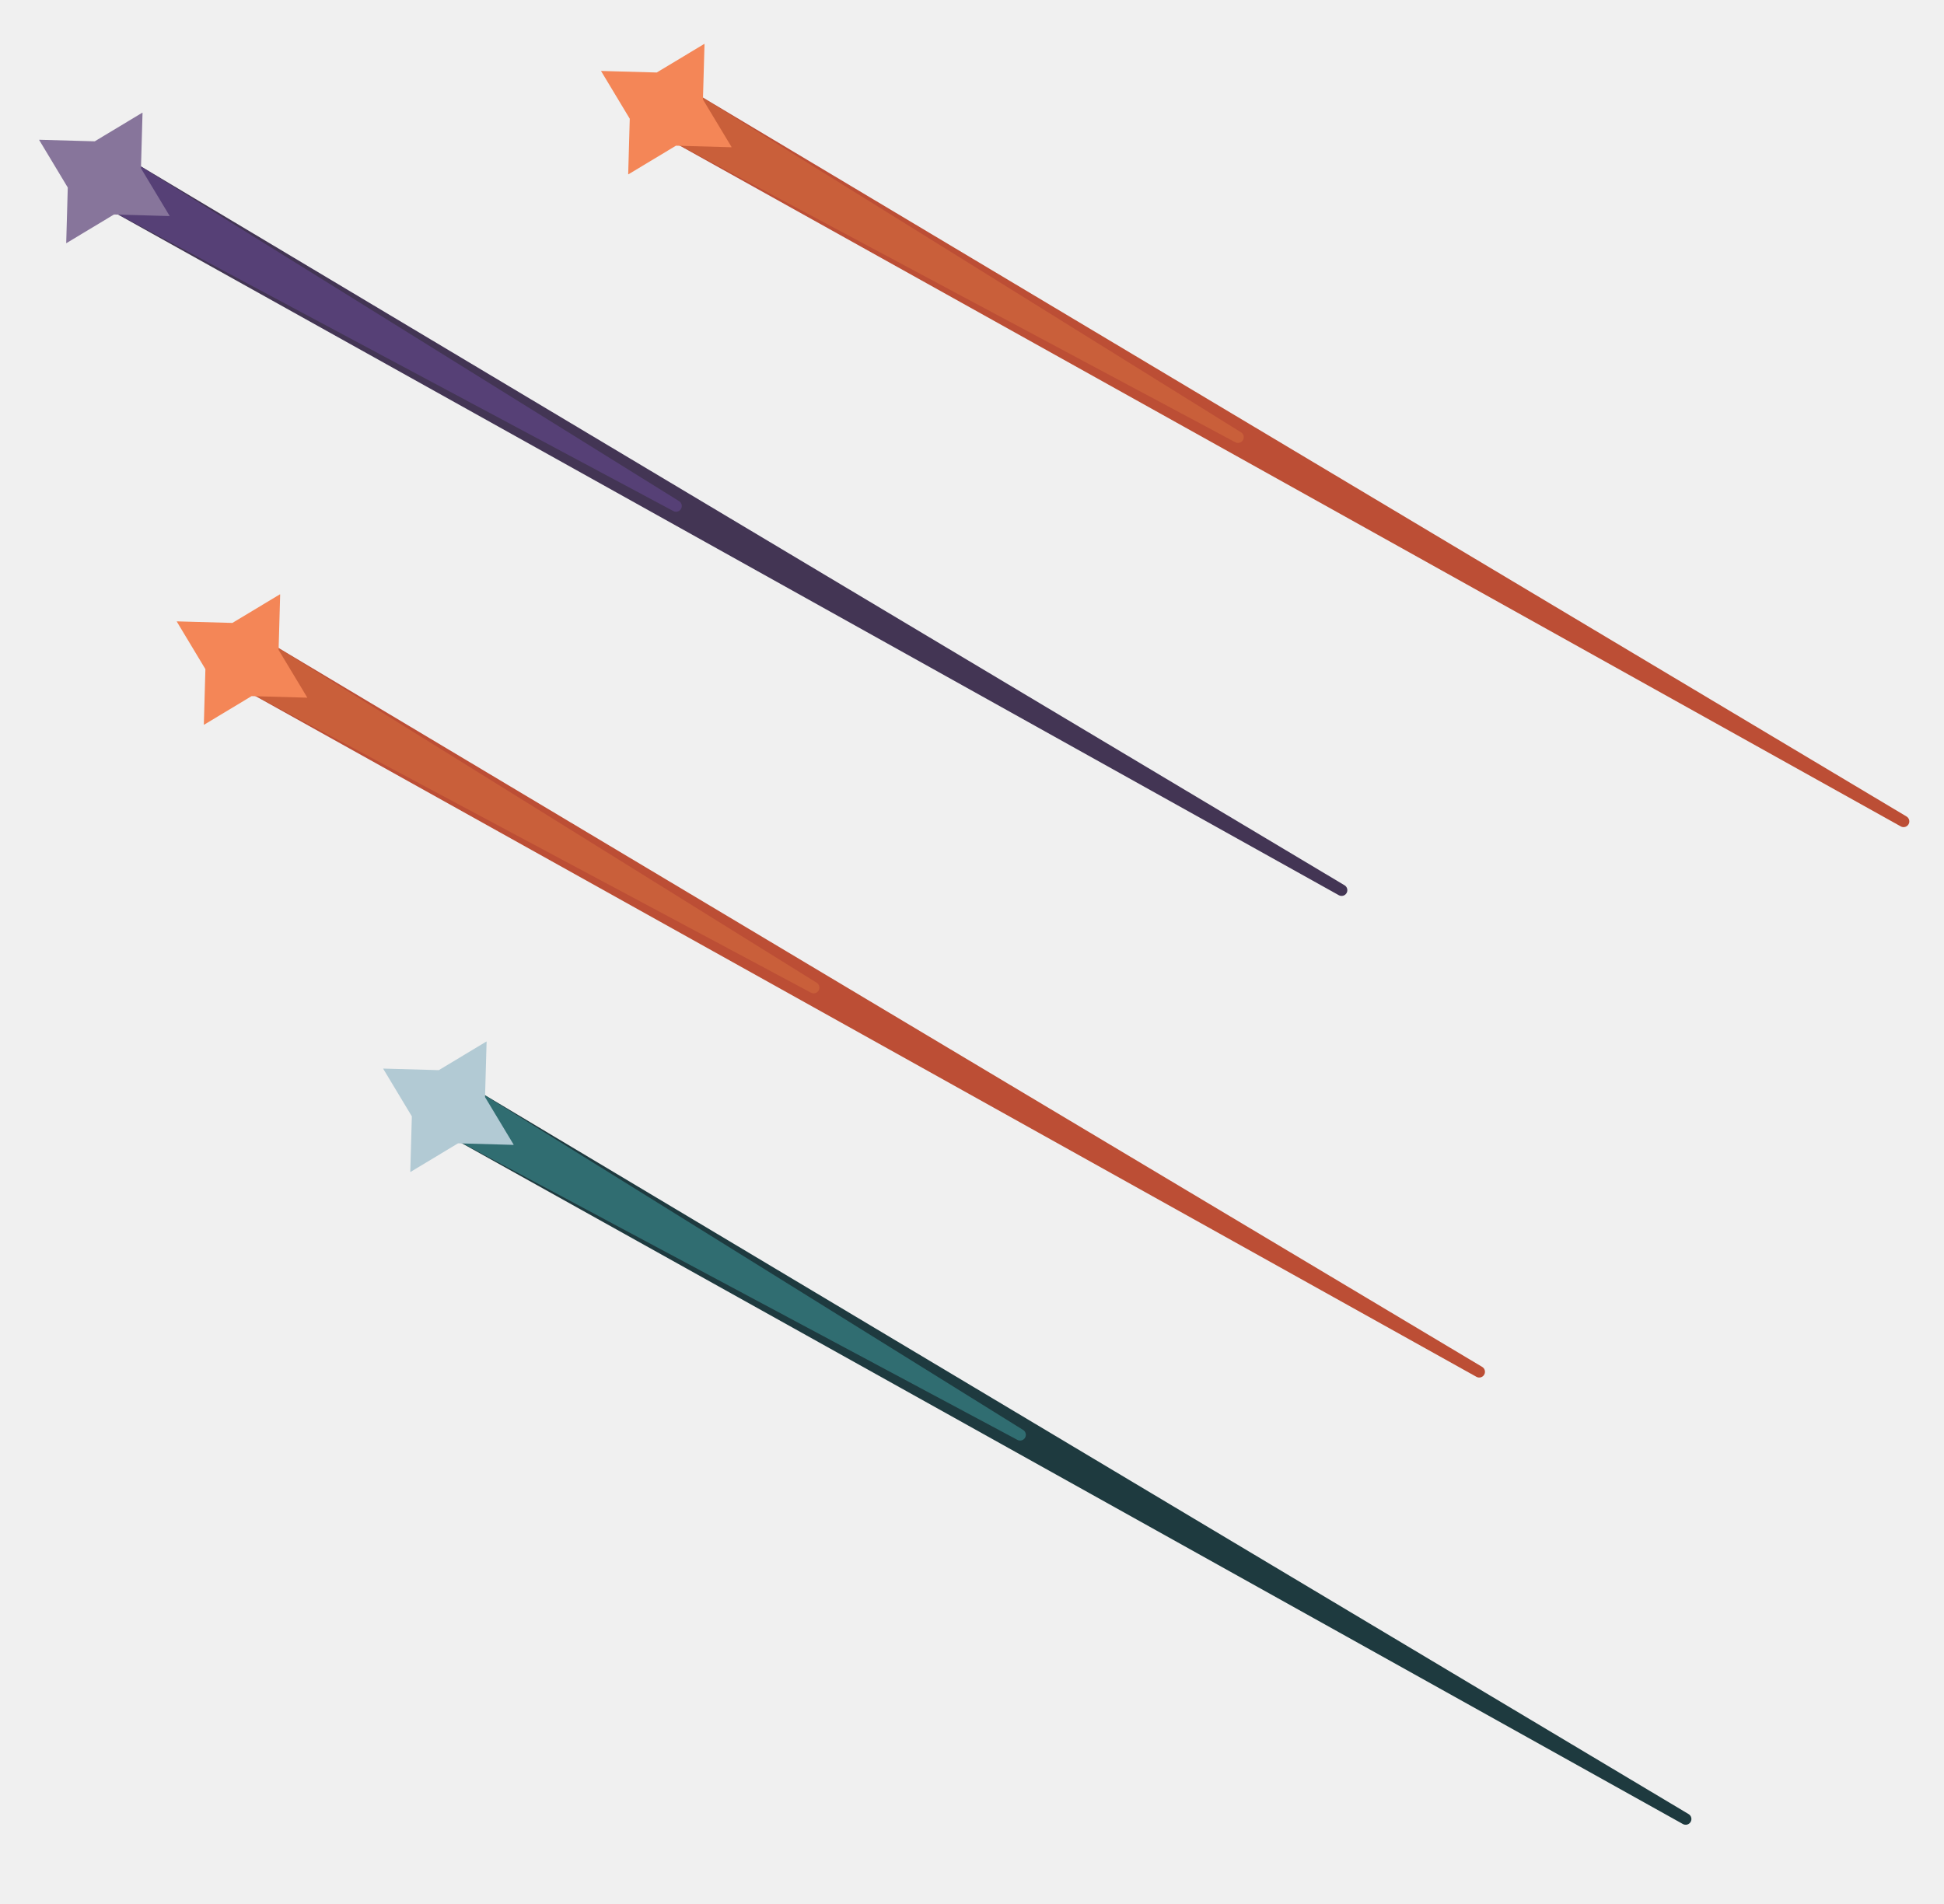
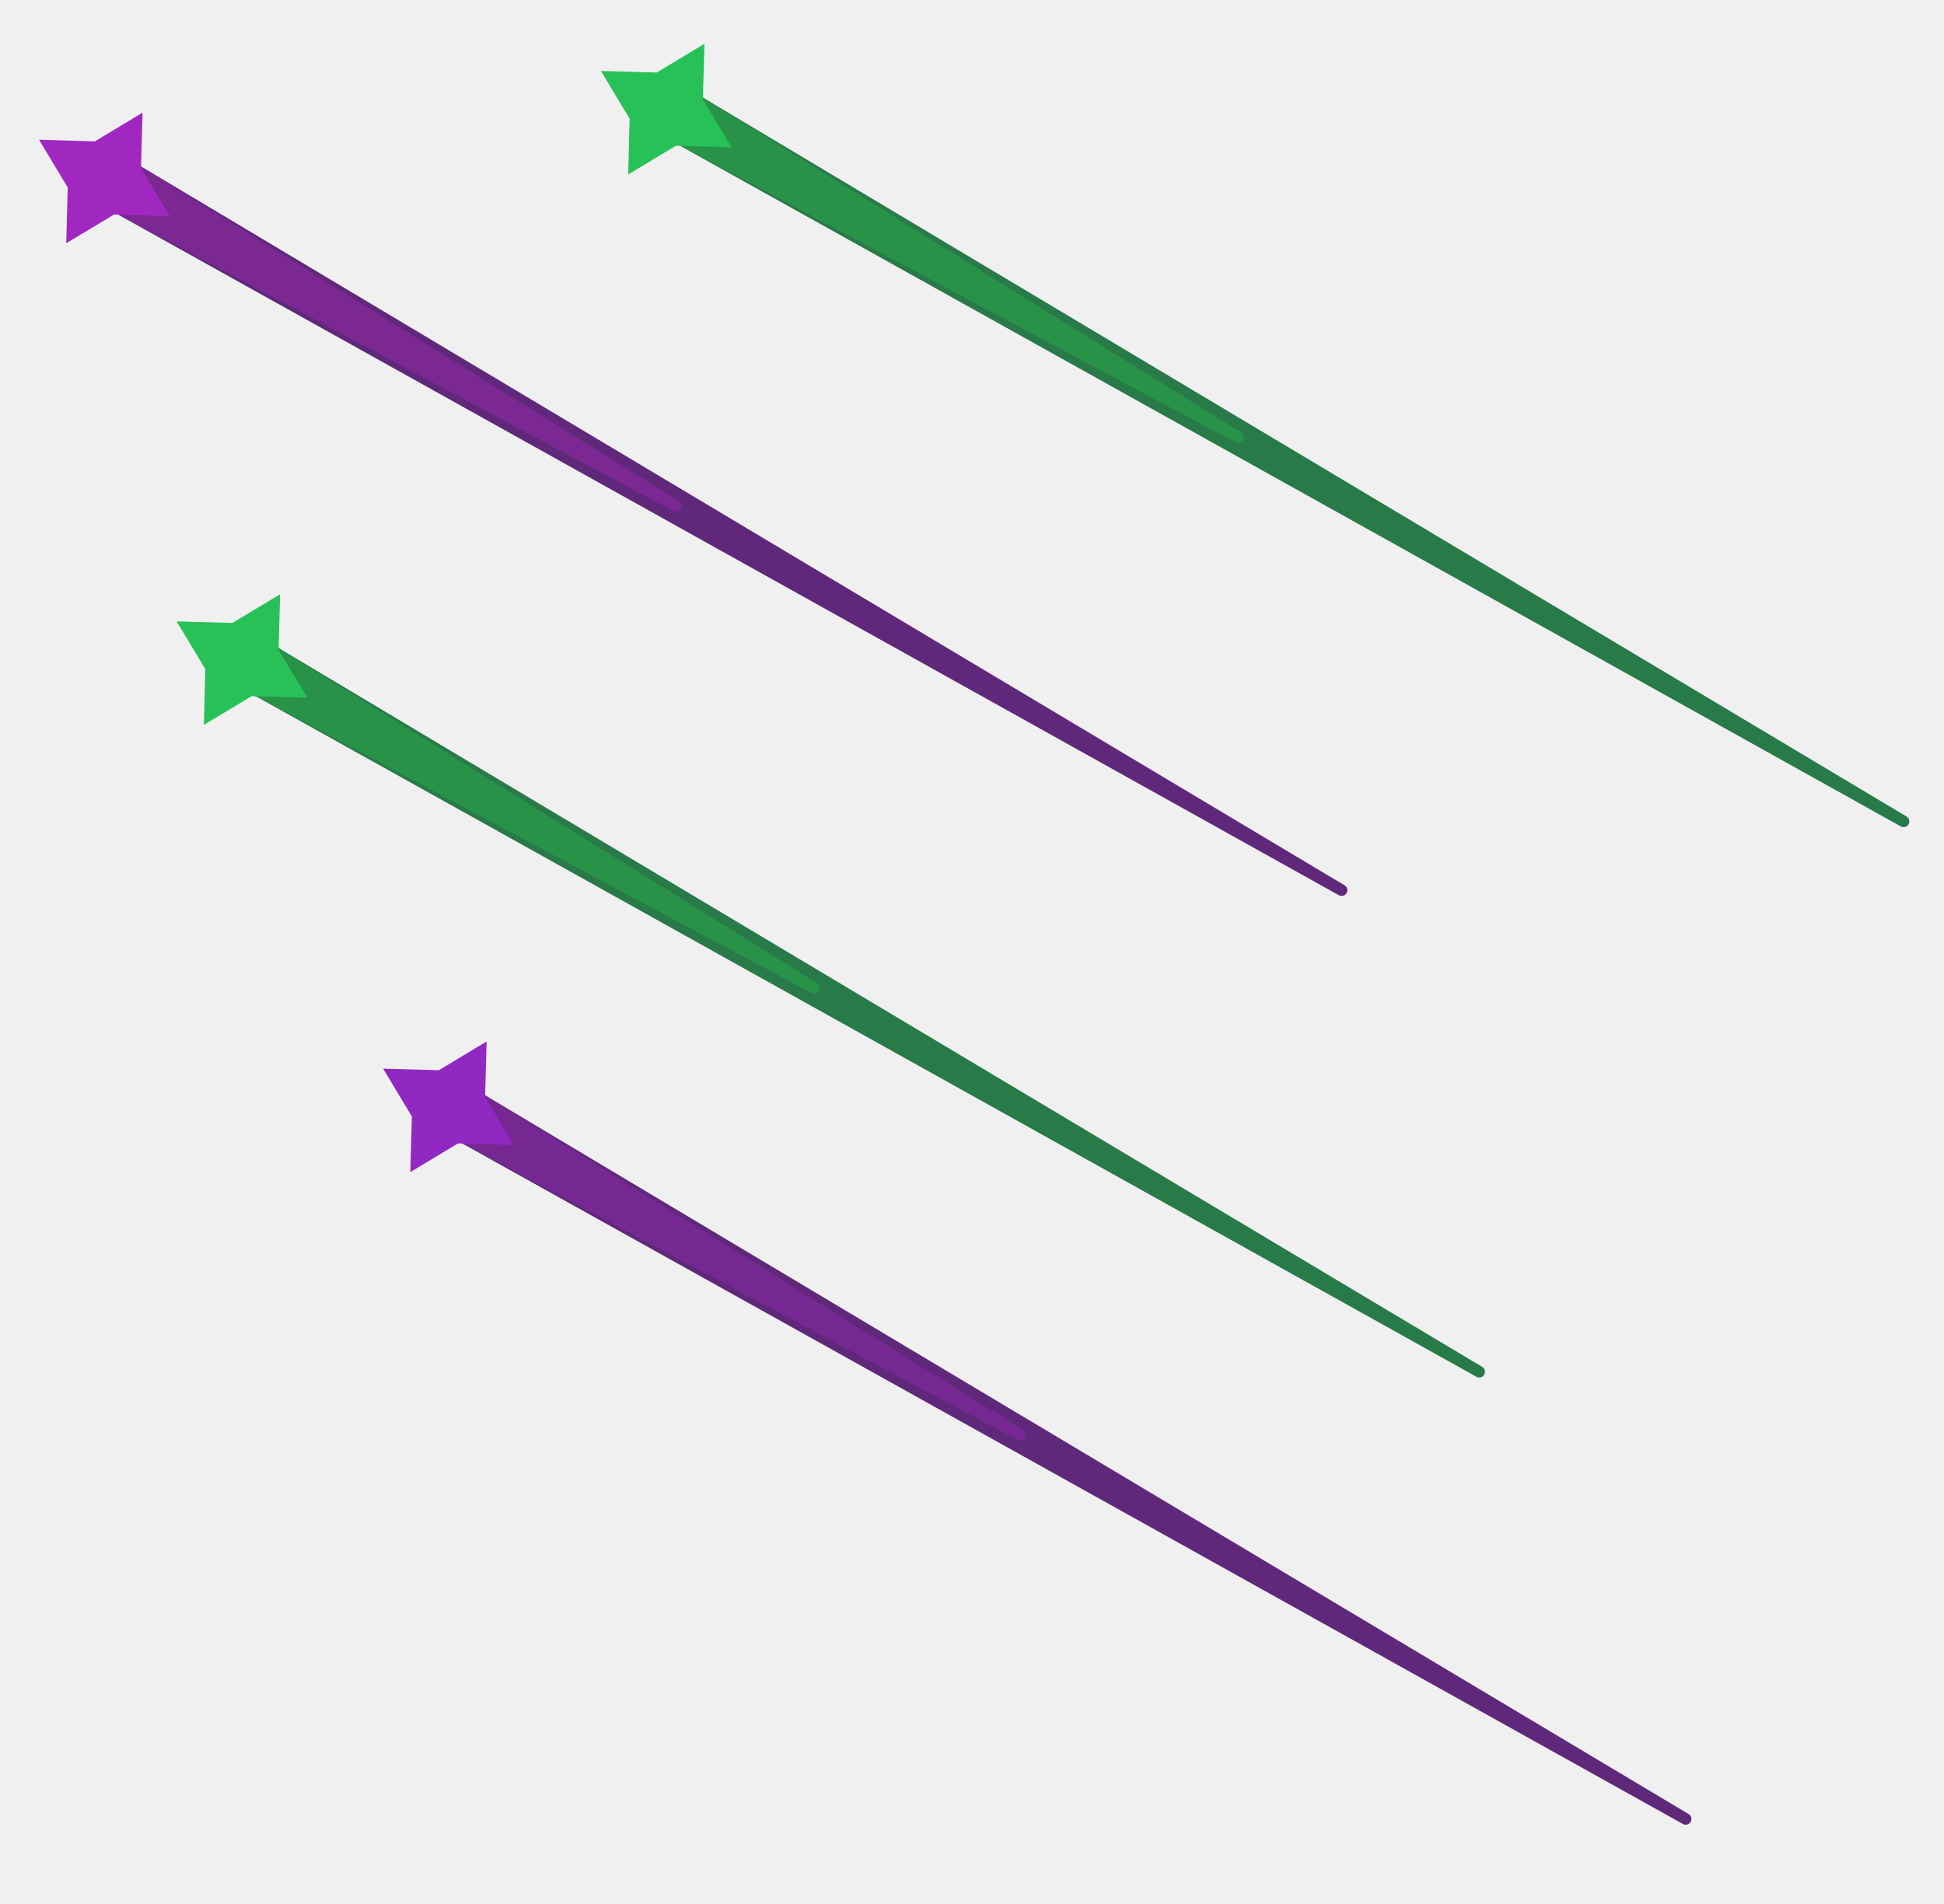
- <svg xmlns="http://www.w3.org/2000/svg" width="339" height="332" viewBox="0 0 339 332" fill="none">
-   <path fill-rule="evenodd" clip-rule="evenodd" d="M78.591 198.311L293.467 318.136C293.949 318.405 294.559 318.233 294.827 317.748C295.09 317.276 294.929 316.68 294.467 316.404L83.257 190.229C81.045 188.905 78.179 189.629 76.858 191.841C75.536 194.055 76.258 196.92 78.472 198.242L78.591 198.311Z" fill="#1E3A3F" />
-   <path fill-rule="evenodd" clip-rule="evenodd" d="M76.746 191.862C76.772 191.817 76.798 191.772 76.826 191.728C78.188 189.537 81.069 188.866 83.257 190.229C81.045 188.908 78.179 189.629 76.858 191.841C76.846 191.862 76.833 191.88 76.821 191.901C75.548 194.106 76.276 196.932 78.472 198.241L78.591 198.31L78.326 198.157C76.181 196.824 75.493 194.032 76.746 191.862Z" fill="#EBF1F4" />
-   <path fill-rule="evenodd" clip-rule="evenodd" d="M76.822 191.901C76.834 191.88 76.845 191.861 76.857 191.84C78.18 189.629 81.046 188.905 83.258 190.229L178.42 249.404C178.861 249.679 179.022 250.257 178.774 250.723L178.757 250.753C178.488 251.219 177.897 251.39 177.42 251.136L78.592 198.311L78.471 198.241C76.278 196.931 75.549 194.106 76.822 191.901Z" fill="#306D71" />
-   <mask id="mask0" mask-type="alpha" maskUnits="userSpaceOnUse" x="60" y="175" width="37" height="37">
-     <path fill-rule="evenodd" clip-rule="evenodd" d="M73.371 175.001L60.173 197.86L83.032 211.058L96.23 188.199L73.371 175.001Z" fill="white" />
+ <svg xmlns="http://www.w3.org/2000/svg" version="1.1" id="Layer_1" x="0px" y="0px" viewBox="0 0 339 332" style="enable-background:new 0 0 339 332;" xml:space="preserve">
+   <style type="text/css">
+ 	.st0{fill-rule:evenodd;clip-rule:evenodd;fill:#60287A;}
+ 	.st1{fill-rule:evenodd;clip-rule:evenodd;fill:#EBF1F4;}
+ 	.st2{fill-rule:evenodd;clip-rule:evenodd;fill:#762892;}
+ 	.st3{fill-rule:evenodd;clip-rule:evenodd;fill:#FFFFFF;filter:url(#Adobe_OpacityMaskFilter);}
+ 	.st4{mask:url(#mask0_1_);}
+ 	.st5{fill-rule:evenodd;clip-rule:evenodd;fill:#9128C1;}
+ 	.st6{fill-rule:evenodd;clip-rule:evenodd;fill:#E0DBE5;}
+ 	.st7{fill-rule:evenodd;clip-rule:evenodd;fill:#7B2892;}
+ 	.st8{fill-rule:evenodd;clip-rule:evenodd;fill:#FFFFFF;filter:url(#Adobe_OpacityMaskFilter_1_);}
+ 	.st9{mask:url(#mask1_1_);}
+ 	.st10{fill-rule:evenodd;clip-rule:evenodd;fill:#A028C1;}
+ 	.st11{fill-rule:evenodd;clip-rule:evenodd;fill:#287A49;}
+ 	.st12{fill-rule:evenodd;clip-rule:evenodd;fill:#FDE7DD;}
+ 	.st13{fill-rule:evenodd;clip-rule:evenodd;fill:#289249;}
+ 	.st14{fill-rule:evenodd;clip-rule:evenodd;fill:#FFFFFF;filter:url(#Adobe_OpacityMaskFilter_2_);}
+ 	.st15{mask:url(#mask2_1_);}
+ 	.st16{fill-rule:evenodd;clip-rule:evenodd;fill:#28C157;}
+ 	.st17{fill-rule:evenodd;clip-rule:evenodd;fill:#FFFFFF;filter:url(#Adobe_OpacityMaskFilter_3_);}
+ 	.st18{mask:url(#mask3_1_);}
+ </style>
+   <path class="st0" d="M78.59,198.31l214.88,119.82c0.48,0.27,1.09,0.1,1.36-0.39c0.26-0.47,0.1-1.07-0.36-1.34L83.26,190.23  c-2.21-1.32-5.08-0.6-6.4,1.61c-1.32,2.21-0.6,5.08,1.61,6.4L78.59,198.31z" />
+   <path class="st1" d="M76.75,191.86c0.03-0.04,0.05-0.09,0.08-0.13c1.36-2.19,4.24-2.86,6.43-1.5c-2.21-1.32-5.08-0.6-6.4,1.61  c-0.01,0.02-0.02,0.04-0.04,0.06c-1.27,2.21-0.54,5.03,1.65,6.34l0.12,0.07l-0.26-0.15C76.18,196.82,75.49,194.03,76.75,191.86z" />
+   <path class="st2" d="M76.82,191.9c0.01-0.02,0.02-0.04,0.04-0.06c1.32-2.21,4.19-2.93,6.4-1.61l95.16,59.18  c0.44,0.27,0.6,0.85,0.35,1.32l-0.02,0.03c-0.27,0.47-0.86,0.64-1.34,0.38l-98.83-52.82l-0.12-0.07  C76.28,196.93,75.55,194.11,76.82,191.9z" />
+   <defs>
+     <filter id="Adobe_OpacityMaskFilter" filterUnits="userSpaceOnUse" x="66.8" y="181.63" width="22.79" height="22.79">
+       <feColorMatrix type="matrix" values="1 0 0 0 0  0 1 0 0 0  0 0 1 0 0  0 0 0 1 0" />
+     </filter>
+   </defs>
+   <mask maskUnits="userSpaceOnUse" x="66.8" y="181.63" width="22.79" height="22.79" id="mask0_1_">
+     <path class="st3" d="M73.37,175l-13.2,22.86l22.86,13.2l13.2-22.86L73.37,175z" />
  </mask>
-   <g mask="url(#mask0)">
-     <path fill-rule="evenodd" clip-rule="evenodd" d="M71.545 204.427L79.876 199.412L89.598 199.686L84.583 191.352L84.856 181.632L76.524 186.648L66.805 186.374L71.818 194.707L71.545 204.427Z" fill="#B2CAD4" />
+   <g class="st4">
+     <path class="st5" d="M71.55,204.43l8.33-5.01l9.72,0.27l-5.01-8.33l0.27-9.72l-8.33,5.02l-9.72-0.27l5.01,8.33L71.55,204.43z" />
  </g>
-   <path fill-rule="evenodd" clip-rule="evenodd" d="M18.591 36.311L233.467 156.136C233.949 156.405 234.559 156.233 234.827 155.748C235.09 155.276 234.929 154.68 234.467 154.404L23.257 28.229C21.045 26.905 18.179 27.63 16.858 29.841C15.536 32.055 16.258 34.92 18.472 36.242L18.591 36.311Z" fill="#433554" />
-   <path fill-rule="evenodd" clip-rule="evenodd" d="M16.746 29.862C16.772 29.817 16.798 29.772 16.826 29.728C18.188 27.537 21.069 26.866 23.257 28.229C21.045 26.908 18.179 27.629 16.858 29.841C16.846 29.862 16.833 29.88 16.821 29.901C15.548 32.105 16.276 34.932 18.472 36.242L18.591 36.31L18.326 36.157C16.181 34.825 15.493 32.032 16.746 29.862Z" fill="#E0DBE5" />
-   <path fill-rule="evenodd" clip-rule="evenodd" d="M16.822 29.901C16.834 29.88 16.845 29.861 16.857 29.84C18.18 27.629 21.046 26.905 23.258 28.229L118.42 87.404C118.861 87.679 119.022 88.257 118.774 88.723L118.757 88.753C118.488 89.219 117.897 89.39 117.42 89.136L18.592 36.311L18.471 36.241C16.278 34.931 15.549 32.106 16.822 29.901Z" fill="#564076" />
-   <mask id="mask1" mask-type="alpha" maskUnits="userSpaceOnUse" x="0" y="13" width="37" height="37">
-     <path fill-rule="evenodd" clip-rule="evenodd" d="M13.371 13.001L0.173 35.86L23.032 49.058L36.23 26.199L13.371 13.001Z" fill="white" />
+   <path class="st0" d="M18.59,36.31l214.88,119.83c0.48,0.27,1.09,0.1,1.36-0.39c0.26-0.47,0.1-1.07-0.36-1.34L23.26,28.23  c-2.21-1.32-5.08-0.6-6.4,1.61c-1.32,2.21-0.6,5.08,1.61,6.4L18.59,36.31z" />
+   <path class="st6" d="M16.75,29.86c0.03-0.05,0.05-0.09,0.08-0.13c1.36-2.19,4.24-2.86,6.43-1.5c-2.21-1.32-5.08-0.6-6.4,1.61  c-0.01,0.02-0.02,0.04-0.04,0.06c-1.27,2.2-0.54,5.03,1.65,6.34l0.12,0.07l-0.26-0.15C16.18,34.82,15.49,32.03,16.75,29.86z" />
+   <path class="st7" d="M16.82,29.9c0.01-0.02,0.02-0.04,0.03-0.06c1.32-2.21,4.19-2.93,6.4-1.61l95.16,59.17  c0.44,0.28,0.6,0.85,0.35,1.32l-0.02,0.03c-0.27,0.47-0.86,0.64-1.34,0.38L18.59,36.31l-0.12-0.07  C16.28,34.93,15.55,32.11,16.82,29.9z" />
+   <defs>
+     <filter id="Adobe_OpacityMaskFilter_1_" filterUnits="userSpaceOnUse" x="6.8" y="19.63" width="22.79" height="22.79">
+       <feColorMatrix type="matrix" values="1 0 0 0 0  0 1 0 0 0  0 0 1 0 0  0 0 0 1 0" />
+     </filter>
+   </defs>
+   <mask maskUnits="userSpaceOnUse" x="6.8" y="19.63" width="22.79" height="22.79" id="mask1_1_">
+     <path class="st8" d="M13.37,13L0.17,35.86l22.86,13.2l13.2-22.86L13.37,13z" />
  </mask>
-   <g mask="url(#mask1)">
-     <path fill-rule="evenodd" clip-rule="evenodd" d="M11.545 42.427L19.877 37.412L29.598 37.686L24.583 29.352L24.856 19.632L16.524 24.648L6.805 24.374L11.818 32.707L11.545 42.427Z" fill="#87759B" />
+   <g class="st9">
+     <path class="st10" d="M11.55,42.43l8.33-5.01l9.72,0.27l-5.01-8.33l0.27-9.72l-8.33,5.02L6.8,24.37l5.01,8.33L11.55,42.43z" />
  </g>
-   <path fill-rule="evenodd" clip-rule="evenodd" d="M42.591 120.312L257.466 240.137C257.948 240.406 258.559 240.232 258.826 239.749C259.09 239.275 258.928 238.681 258.466 238.405L47.258 112.228C45.044 110.906 42.179 111.628 40.857 113.842C39.536 116.054 40.259 118.919 42.471 120.243L42.591 120.312Z" fill="#BC4E35" />
-   <path fill-rule="evenodd" clip-rule="evenodd" d="M40.746 113.863C40.772 113.818 40.798 113.773 40.827 113.727C42.188 111.536 45.069 110.867 47.258 112.228C45.046 110.907 42.179 111.628 40.857 113.842C40.845 113.862 40.833 113.88 40.821 113.901C39.547 116.106 40.277 118.931 42.471 120.242L42.591 120.311L42.326 120.158C40.181 118.825 39.493 116.033 40.746 113.863Z" fill="#FDE7DD" />
-   <path fill-rule="evenodd" clip-rule="evenodd" d="M40.822 113.902C40.834 113.882 40.844 113.863 40.856 113.842C42.18 111.629 45.045 110.907 47.259 112.229L142.42 171.405C142.861 171.681 143.022 172.259 142.773 172.725L142.757 172.753C142.488 173.219 141.896 173.392 141.42 173.137L42.592 120.312L42.471 120.242C40.278 118.932 39.55 116.106 40.822 113.902Z" fill="#C95F3A" />
-   <mask id="mask2" mask-type="alpha" maskUnits="userSpaceOnUse" x="24" y="97" width="37" height="37">
-     <path fill-rule="evenodd" clip-rule="evenodd" d="M37.371 97.001L24.173 119.86L47.032 133.058L60.23 110.199L37.371 97.001Z" fill="white" />
+   <path class="st11" d="M42.59,120.31l214.88,119.82c0.48,0.27,1.09,0.1,1.36-0.39c0.26-0.47,0.1-1.07-0.36-1.34L47.26,112.23  c-2.21-1.32-5.08-0.6-6.4,1.61c-1.32,2.21-0.6,5.08,1.61,6.4L42.59,120.31z" />
+   <path class="st12" d="M40.75,113.86c0.03-0.04,0.05-0.09,0.08-0.14c1.36-2.19,4.24-2.86,6.43-1.5c-2.21-1.32-5.08-0.6-6.4,1.61  c-0.01,0.02-0.02,0.04-0.04,0.06c-1.27,2.21-0.54,5.03,1.65,6.34l0.12,0.07l-0.26-0.15C40.18,118.82,39.49,116.03,40.75,113.86z" />
+   <path class="st13" d="M40.82,113.9c0.01-0.02,0.02-0.04,0.03-0.06c1.32-2.21,4.19-2.94,6.4-1.61l95.16,59.18  c0.44,0.28,0.6,0.85,0.35,1.32l-0.02,0.03c-0.27,0.47-0.86,0.64-1.34,0.38l-98.83-52.82l-0.12-0.07  C40.28,118.93,39.55,116.11,40.82,113.9z" />
+   <defs>
+     <filter id="Adobe_OpacityMaskFilter_2_" filterUnits="userSpaceOnUse" x="30.8" y="103.63" width="22.79" height="22.79">
+       <feColorMatrix type="matrix" values="1 0 0 0 0  0 1 0 0 0  0 0 1 0 0  0 0 0 1 0" />
+     </filter>
+   </defs>
+   <mask maskUnits="userSpaceOnUse" x="30.8" y="103.63" width="22.79" height="22.79" id="mask2_1_">
+     <path class="st14" d="M37.37,97l-13.2,22.86l22.86,13.2l13.2-22.86L37.37,97z" />
  </mask>
-   <g mask="url(#mask2)">
-     <path fill-rule="evenodd" clip-rule="evenodd" d="M35.545 126.427L43.877 121.412L53.598 121.686L48.582 113.354L48.856 103.632L40.525 108.646L30.805 108.374L35.818 116.707L35.545 126.427Z" fill="#F48657" />
+   <g class="st15">
+     <path class="st16" d="M35.55,126.43l8.33-5.01l9.72,0.27l-5.02-8.33l0.27-9.72l-8.33,5.01l-9.72-0.27l5.01,8.33L35.55,126.43z" />
  </g>
-   <path fill-rule="evenodd" clip-rule="evenodd" d="M116.591 24.312L331.466 144.137C331.948 144.406 332.559 144.232 332.826 143.749C333.09 143.275 332.928 142.681 332.466 142.405L121.258 16.228C119.044 14.906 116.179 15.629 114.857 17.842C113.537 20.054 114.259 22.919 116.471 24.243L116.591 24.312Z" fill="#BC4E35" />
-   <path fill-rule="evenodd" clip-rule="evenodd" d="M114.746 17.863C114.772 17.818 114.798 17.773 114.826 17.727C116.188 15.536 119.069 14.867 121.258 16.228C119.046 14.907 116.179 15.628 114.857 17.842C114.845 17.862 114.832 17.881 114.82 17.901C113.547 20.106 114.277 22.931 116.471 24.242L116.591 24.311L116.326 24.158C114.181 22.825 113.493 20.033 114.746 17.863Z" fill="#FDE7DD" />
-   <path fill-rule="evenodd" clip-rule="evenodd" d="M114.822 17.901C114.834 17.881 114.845 17.862 114.857 17.841C116.18 15.628 119.045 14.906 121.259 16.228L216.42 75.404C216.861 75.68 217.022 76.258 216.773 76.724L216.757 76.752C216.488 77.218 215.896 77.391 215.42 77.136L116.592 24.311L116.47 24.241C114.278 22.931 113.55 20.105 114.822 17.901Z" fill="#C95F3A" />
-   <mask id="mask3" mask-type="alpha" maskUnits="userSpaceOnUse" x="98" y="1" width="37" height="37">
-     <path fill-rule="evenodd" clip-rule="evenodd" d="M111.371 1.001L98.173 23.86L121.032 37.058L134.23 14.199L111.371 1.001Z" fill="white" />
+   <path class="st11" d="M116.59,24.31l214.88,119.83c0.48,0.27,1.09,0.1,1.36-0.39c0.26-0.47,0.1-1.07-0.36-1.34L121.26,16.23  c-2.21-1.32-5.08-0.6-6.4,1.61c-1.32,2.21-0.6,5.08,1.61,6.4L116.59,24.31z" />
+   <path class="st12" d="M114.75,17.86c0.03-0.05,0.05-0.09,0.08-0.14c1.36-2.19,4.24-2.86,6.43-1.5c-2.21-1.32-5.08-0.6-6.4,1.61  c-0.01,0.02-0.03,0.04-0.04,0.06c-1.27,2.2-0.54,5.03,1.65,6.34l0.12,0.07l-0.27-0.15C114.18,22.83,113.49,20.03,114.75,17.86z" />
+   <path class="st13" d="M114.82,17.9c0.01-0.02,0.02-0.04,0.04-0.06c1.32-2.21,4.19-2.93,6.4-1.61l95.16,59.18  c0.44,0.28,0.6,0.85,0.35,1.32l-0.02,0.03c-0.27,0.47-0.86,0.64-1.34,0.38l-98.83-52.83l-0.12-0.07  C114.28,22.93,113.55,20.1,114.82,17.9z" />
+   <defs>
+     <filter id="Adobe_OpacityMaskFilter_3_" filterUnits="userSpaceOnUse" x="104.81" y="7.63" width="22.79" height="22.79">
+       <feColorMatrix type="matrix" values="1 0 0 0 0  0 1 0 0 0  0 0 1 0 0  0 0 0 1 0" />
+     </filter>
+   </defs>
+   <mask maskUnits="userSpaceOnUse" x="104.81" y="7.63" width="22.79" height="22.79" id="mask3_1_">
+     <path class="st17" d="M111.37,1l-13.2,22.86l22.86,13.2l13.2-22.86L111.37,1z" />
  </mask>
-   <g mask="url(#mask3)">
-     <path fill-rule="evenodd" clip-rule="evenodd" d="M109.545 30.427L117.876 25.412L127.598 25.686L122.582 17.354L122.856 7.632L114.525 12.646L104.805 12.374L109.818 20.707L109.545 30.427Z" fill="#F48657" />
+   <g class="st18">
+     <path class="st16" d="M109.54,30.43l8.33-5.01l9.72,0.27l-5.02-8.33l0.27-9.72l-8.33,5.01l-9.72-0.27l5.01,8.33L109.54,30.43z" />
  </g>
</svg>
